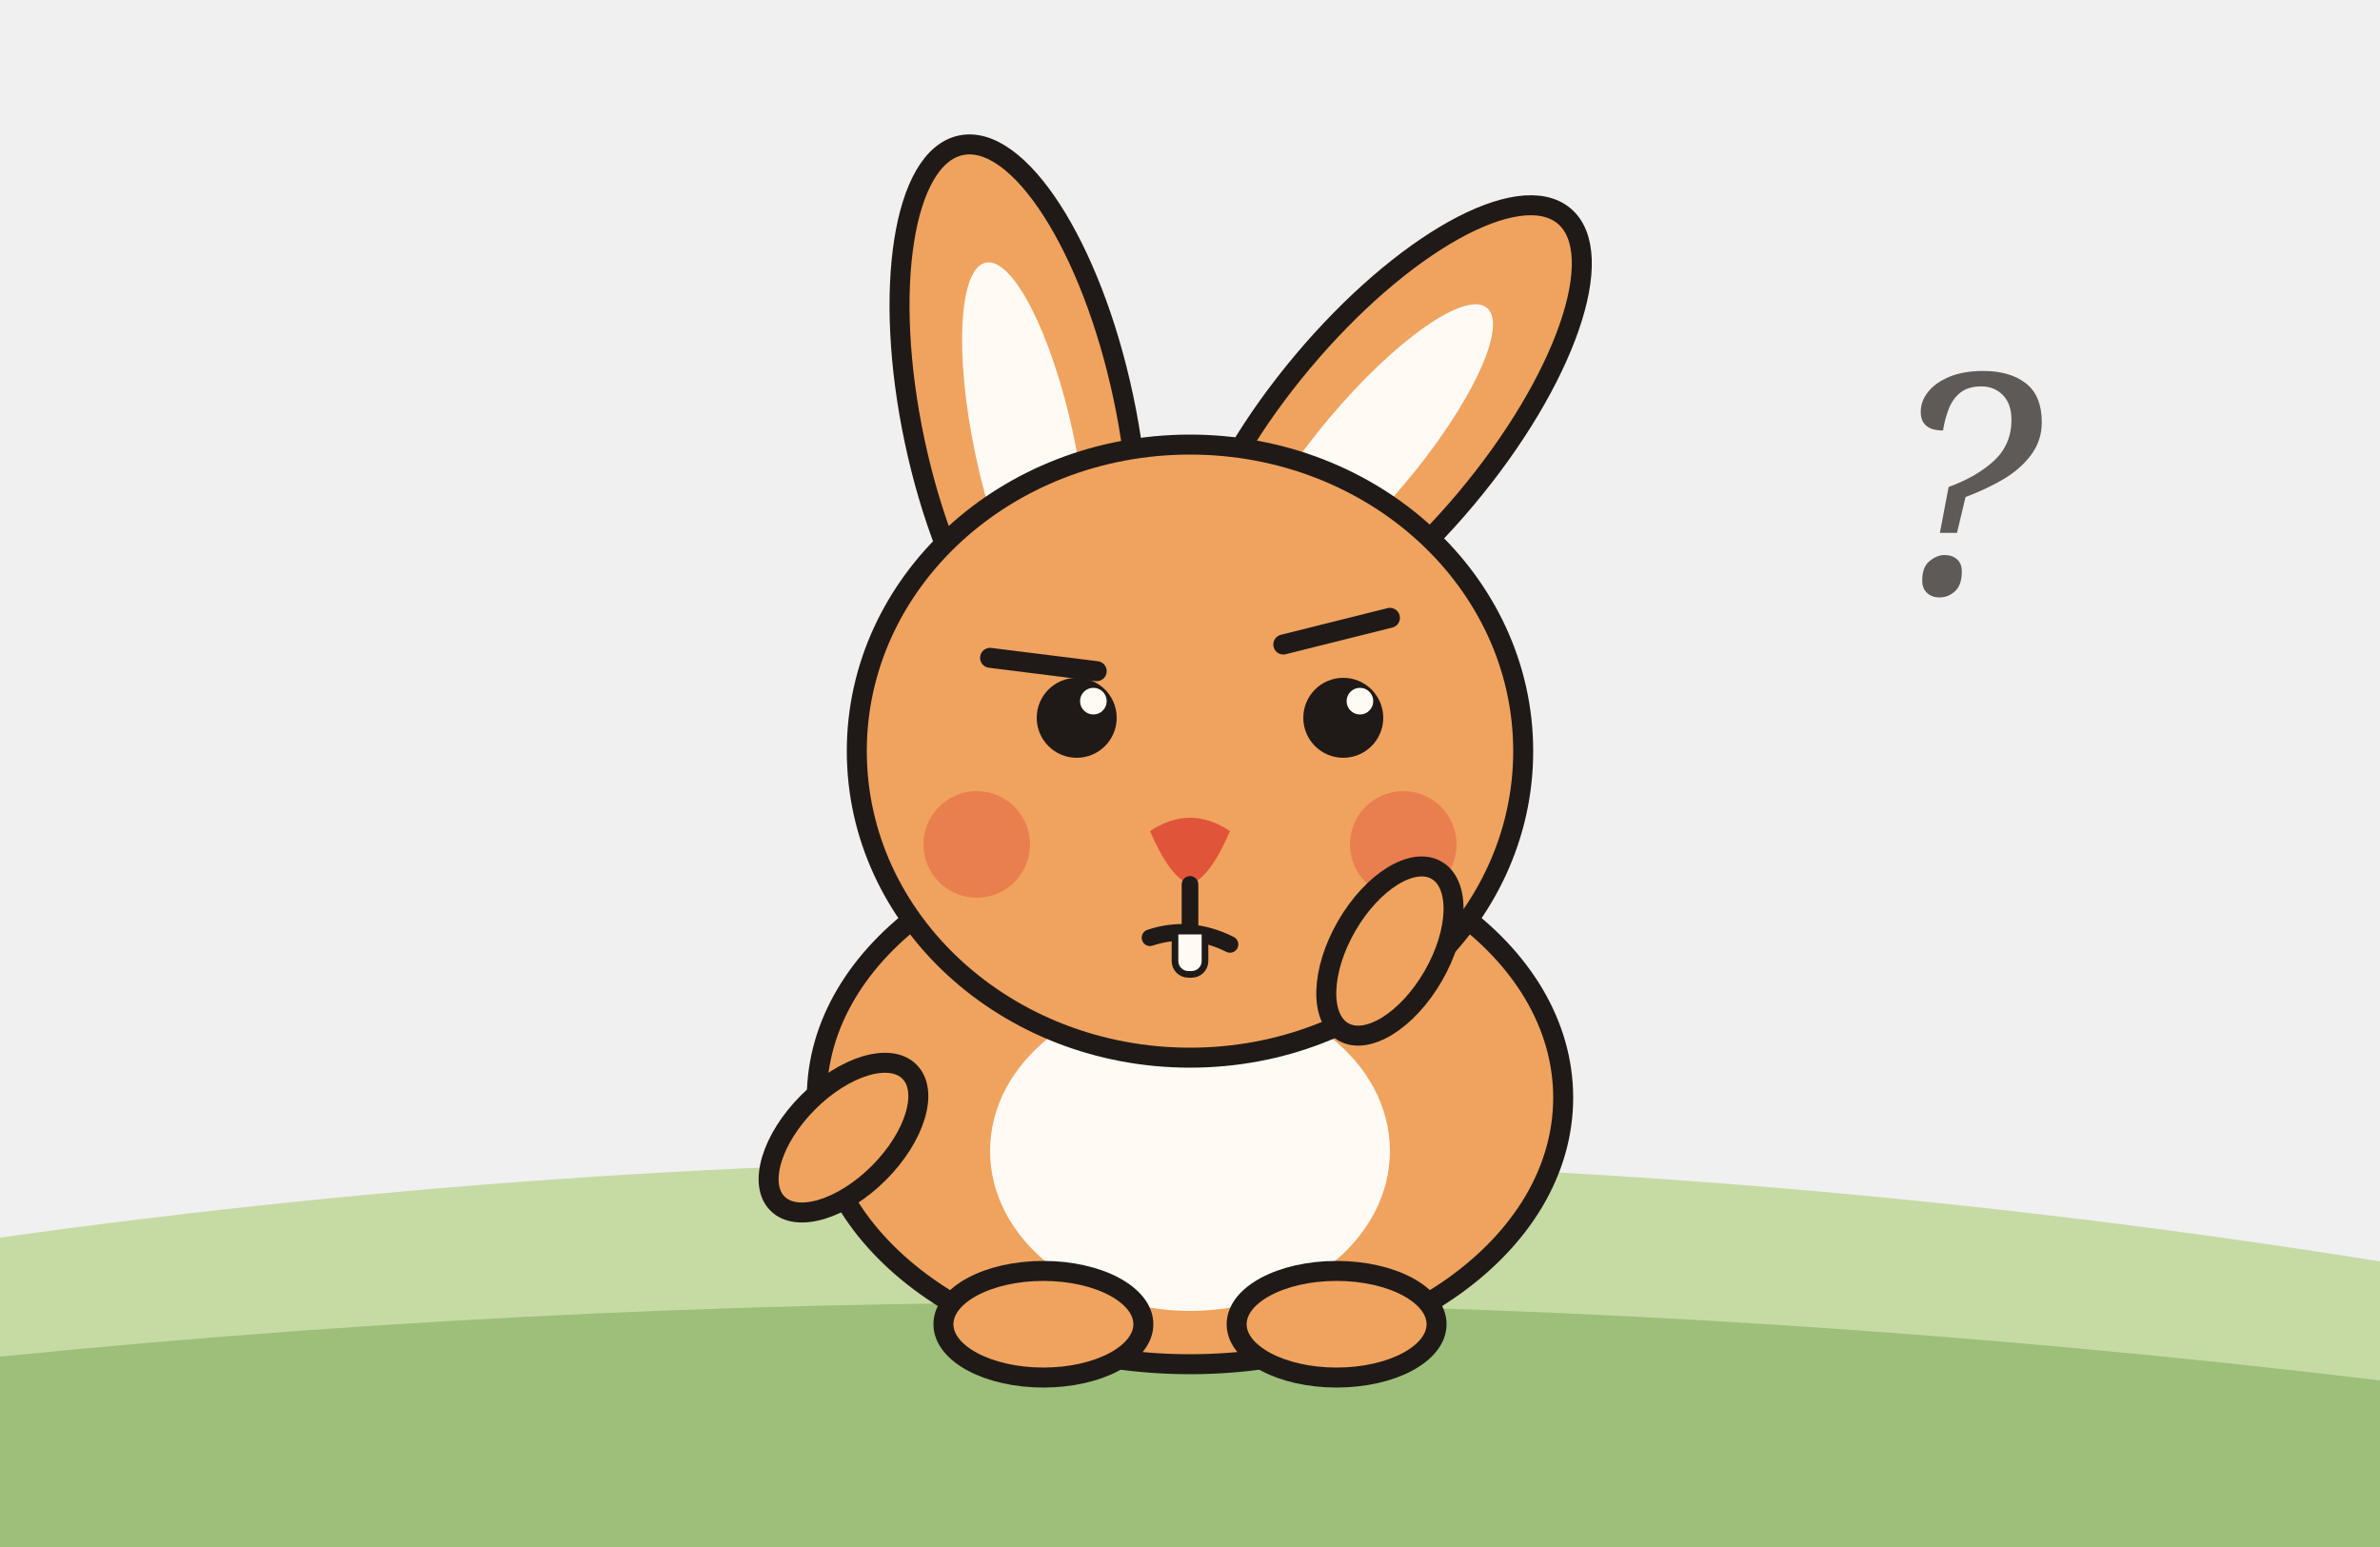
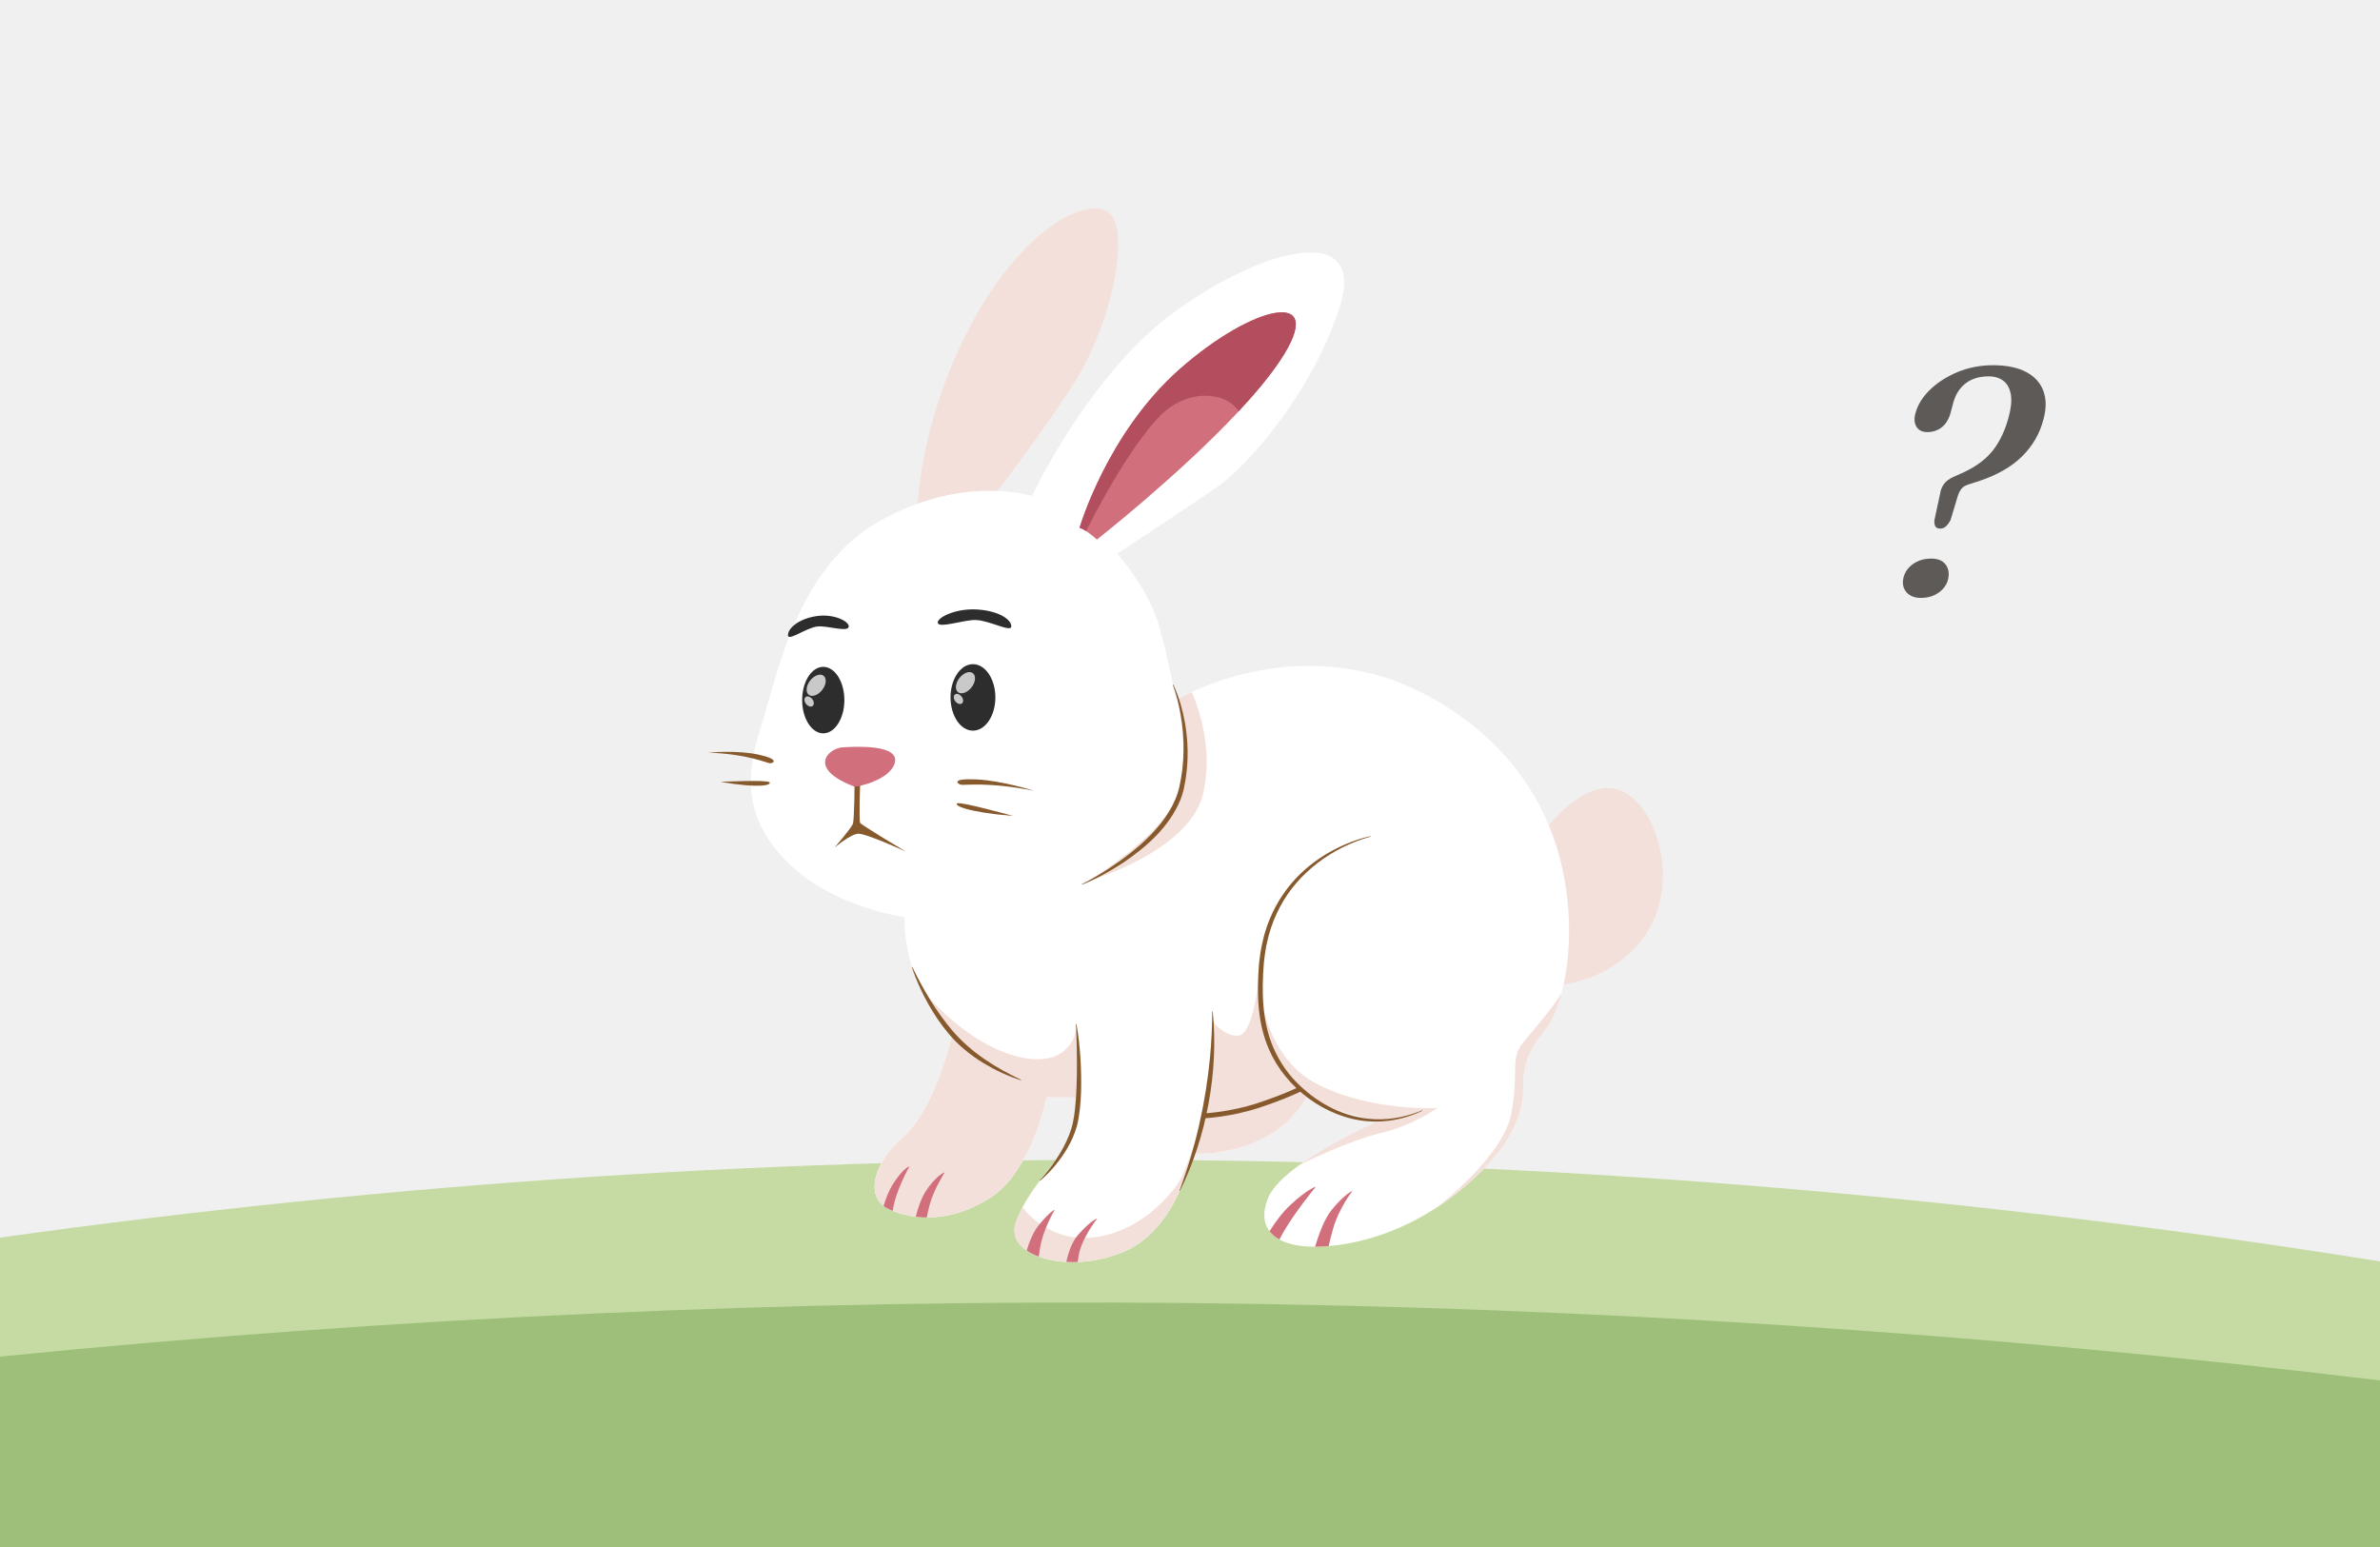
<svg xmlns="http://www.w3.org/2000/svg" viewBox="0 0 200 130" width="200" height="130">
  <path d="M0 104 Q100 90 200 106 V130 H0 Z" fill="#C6DBA4" />
  <path d="M0 114 Q100 104 200 116 V130 H0 Z" fill="#9DBF7A" />
-   <g transform="translate(44 6) scale(0.56)">
-     <g transform="rotate(-12 76 60)">
-       <ellipse cx="76" cy="52" rx="16" ry="42" fill="#F0A35E" stroke="#1F1A17" stroke-width="3" />
-       <ellipse cx="76" cy="56" rx="7.5" ry="28" fill="#FFFBF4" />
-     </g>
-     <g transform="rotate(40 124 60)">
-       <ellipse cx="124" cy="52" rx="16" ry="42" fill="#F0A35E" stroke="#1F1A17" stroke-width="3" />
-       <ellipse cx="124" cy="56" rx="7.5" ry="28" fill="#FFFBF4" />
-     </g>
-     <ellipse cx="100" cy="154" rx="56" ry="40" fill="#F0A35E" stroke="#1F1A17" stroke-width="3" />
-     <ellipse cx="100" cy="162" rx="30" ry="24" fill="#FFFBF4" />
-     <ellipse cx="78" cy="188" rx="15" ry="8" fill="#F0A35E" stroke="#1F1A17" stroke-width="3" />
-     <ellipse cx="122" cy="188" rx="15" ry="8" fill="#F0A35E" stroke="#1F1A17" stroke-width="3" />
-     <ellipse cx="100" cy="102" rx="50" ry="46" fill="#F0A35E" stroke="#1F1A17" stroke-width="3" />
-     <circle cx="68" cy="116" r="8" fill="#E0553A" opacity="0.45" />
-     <circle cx="132" cy="116" r="8" fill="#E0553A" opacity="0.45" />
-     <path d="M70 88 L86 90" stroke="#1F1A17" stroke-width="3" stroke-linecap="round" />
-     <path d="M114 86 L130 82" stroke="#1F1A17" stroke-width="3" stroke-linecap="round" />
-     <path d="M77 97 a6 6 0 1 0 12 0 a6 6 0 1 0 -12 0 Z" fill="#1F1A17" />
-     <path d="M117 97 a6 6 0 1 0 12 0 a6 6 0 1 0 -12 0 Z" fill="#1F1A17" />
-     <circle cx="85.5" cy="94.5" r="2" fill="#FFFBF4" />
-     <circle cx="125.5" cy="94.5" r="2" fill="#FFFBF4" />
-     <path d="M94 114 Q100 110 106 114 Q103 121 100 122 Q97 121 94 114 Z" fill="#E0553A" />
-     <path d="M100 122 v6 M94 130 q6 -2 12 1" fill="none" stroke="#1F1A17" stroke-width="2.5" stroke-linecap="round" stroke-linejoin="round" />
-     <path d="M97.75 129 h4.5 v4.5 a2 2 0 0 1 -2 2 h-0.5 a2 2 0 0 1 -2 -2 Z" fill="#FFFBF4" stroke="#1F1A17" stroke-width="1" stroke-linejoin="round" />
-     <g transform="translate(48 146) rotate(45 0 14)">
-       <ellipse cx="0" cy="14" rx="7.5" ry="14" fill="#F0A35E" stroke="#1F1A17" stroke-width="3" />
-     </g>
-     <g transform="translate(130 118) rotate(30 0 14)">
-       <ellipse cx="0" cy="14" rx="7.5" ry="14" fill="#F0A35E" stroke="#1F1A17" stroke-width="3" />
+   <g transform="translate(44 6) scale(0.56)" class="bunny">
+     <g class="bunny" transform="translate(27.200 -2.990) scale(0.014667)">
+       <g>
+         <g transform="matrix(8.36339,0,0,8.36339,-16069.9,-3364.71)">
+         </g>
+         <g transform="matrix(8.36339,0,0,8.36339,-16069.9,-3364.71)">
+           <path d="M2928.96,1381.87C2928.96,1381.87 2983.43,1293.79 3034.43,1304.22C3085.42,1314.65 3119.04,1423.59 3068.04,1488.5C3017.04,1553.4 2939.39,1545.29 2939.39,1545.29L2928.96,1381.87Z" fill="#f4e0db" fill-rule="nonzero" />
+         </g>
+         <g transform="matrix(8.36339,0,0,8.36339,-16069.9,-3364.71)">
+           <path d="M2181.42,966.03C2181.42,966.03 2181.42,868.439 2239.36,751.381C2297.31,634.324 2373.81,584.487 2409.74,596.077C2445.66,607.667 2422.48,731.679 2371.49,810.49C2320.49,889.301 2259.07,966.03 2259.07,966.03L2181.42,966.03Z" fill="#f4e0db" fill-rule="nonzero" />
+         </g>
+         <g transform="matrix(8.36339,0,0,8.36339,-16069.9,-3364.71)">
+           <path d="M2969.69,1553.5C2964.59,1573.11 2957.67,1588.88 2949.83,1598.98C2944.38,1606.01 2929.51,1621.86 2924.32,1647.27C2920.62,1665.43 2924.68,1674.67 2919.69,1695.56C2919.69,1695.56 2915.39,1713.56 2902.3,1734.78C2892.43,1750.8 2863.07,1786.06 2817.7,1815.85C2785.03,1837.29 2744.04,1855.9 2696.01,1862.47C2692.06,1863 2688.24,1863.43 2684.53,1863.75C2678.68,1864.27 2673.13,1864.52 2667.9,1864.52C2649.39,1864.52 2634.76,1861.4 2624.36,1855.67C2619.28,1852.88 2615.21,1849.46 2612.2,1845.48C2604.41,1835.22 2603.64,1821.21 2610.62,1804.52C2616.07,1791.48 2630.76,1777.64 2648.5,1764.72L2648.52,1764.72C2688.61,1735.52 2744.3,1711.03 2744.3,1711.03C2744.3,1711.03 2710.3,1702.53 2694.84,1697.12C2679.39,1691.7 2657.76,1680.12 2657.76,1680.12C2657.76,1680.12 2644.62,1712.57 2601.35,1733.43C2558.09,1754.28 2517.13,1750.43 2517.13,1750.43C2517.13,1750.43 2500.14,1844.69 2431.37,1871.74C2413.23,1878.87 2394.74,1882.46 2377.63,1883.15C2372.84,1883.36 2368.18,1883.33 2363.65,1883.09C2351.07,1882.43 2339.57,1880.15 2329.91,1876.56C2324.34,1874.51 2319.38,1872 2315.19,1869.13C2303.09,1860.81 2297.36,1849.34 2301.57,1836.19C2303.76,1829.32 2306.67,1822.66 2310.05,1816.2L2310.1,1816.11C2311.84,1812.8 2313.68,1809.54 2315.63,1806.32L2315.66,1806.26C2331.26,1780.64 2352.67,1758.64 2363.38,1741.15C2372.72,1725.89 2376.12,1706.24 2377.36,1693.99C2378.05,1687.01 2378.05,1682.43 2378.05,1682.43C2378.05,1682.43 2370.32,1681.66 2354.88,1681.66L2339.42,1681.66C2339.42,1681.66 2321.65,1772.05 2270.66,1804.52C2242.39,1822.51 2215.78,1828.86 2192.94,1828.7C2188.29,1828.69 2183.8,1828.39 2179.49,1827.86C2168.96,1826.58 2159.47,1823.96 2151.27,1820.61C2149.53,1819.92 2147.87,1819.18 2146.26,1818.42C2143.97,1817.34 2141.89,1816.07 2140.07,1814.63C2119.69,1798.68 2127.88,1762.24 2164.03,1730.34C2203.44,1695.56 2223.52,1607.48 2223.52,1607.48C2223.52,1607.48 2200.09,1580.32 2184.62,1547.65C2181.46,1540.97 2178.63,1534.07 2176.4,1527.12C2163.26,1486.18 2165.76,1461.25 2165.76,1461.25C2165.76,1461.25 2077.49,1449.86 2021.09,1392.69C1964.68,1335.51 1973.18,1279.62 1991.73,1222.57C2010.27,1165.53 2033.46,1033.4 2136.22,976.22C2238.98,919.041 2321.65,946.098 2321.65,946.098C2321.65,946.098 2392.35,794.259 2500.14,717.769C2607.92,641.279 2733.09,609.987 2697.17,717.769C2661.24,825.55 2582.42,912.125 2545.34,937.212C2508.24,962.314 2425.96,1016.78 2425.96,1016.78C2425.96,1016.78 2465.37,1060.5 2478.12,1108.19C2490.87,1155.87 2497.82,1195.8 2497.82,1195.8C2498.96,1195.16 2500.44,1194.33 2502.26,1193.37C2505.93,1191.4 2510.94,1188.82 2517.16,1185.93C2557.54,1167.17 2648.96,1134.98 2755.11,1168.62C2770.16,1173.39 2906.29,1219.08 2958.31,1360.19C2983.78,1429.28 2982.63,1503.73 2969.69,1553.5Z" fill="white" fill-rule="nonzero" />
+         </g>
+         <g transform="matrix(8.36339,0,0,8.36339,-16069.9,-3364.71)">
+           <path d="M2339.42,1681.66C2339.42,1681.66 2321.65,1772.05 2270.66,1804.52C2219.66,1836.96 2174.07,1831.56 2146.26,1818.42C2118.45,1805.29 2124.62,1765.11 2164.03,1730.34C2203.44,1695.56 2223.52,1607.48 2223.52,1607.48C2223.52,1607.48 2200.09,1580.32 2184.62,1547.65C2203.22,1569.7 2246.64,1615.31 2299.05,1630.48C2369.17,1650.75 2376.06,1598.61 2376.06,1598.61C2376.06,1598.61 2384.82,1675.1 2380.19,1687.83C2379.74,1689.03 2378.77,1691.15 2377.36,1693.99C2378.05,1687.01 2378.05,1682.43 2378.05,1682.43C2378.05,1682.43 2370.32,1681.66 2354.88,1681.66L2339.42,1681.66Z" fill="#f4e0db" fill-rule="nonzero" />
+         </g>
+         <g transform="matrix(8.36339,0,0,8.36339,-16069.9,-3364.71)">
+           <path d="M2817.7,1694.59C2817.7,1694.59 2788.14,1716.24 2748.15,1725.51C2708.6,1734.68 2649.76,1764.09 2648.52,1764.72C2688.61,1735.52 2744.3,1711.03 2744.3,1711.03C2744.3,1711.03 2710.3,1702.53 2694.84,1697.12C2679.39,1691.7 2657.76,1680.12 2657.76,1680.12C2657.76,1680.12 2644.62,1712.57 2601.35,1733.43C2558.09,1754.28 2517.13,1750.43 2517.13,1750.43C2517.13,1750.43 2500.14,1844.69 2431.37,1871.74C2362.61,1898.78 2289.2,1874.83 2301.57,1836.19C2303.76,1829.33 2306.68,1822.66 2310.05,1816.2C2310.09,1816.26 2340.82,1859.94 2397.57,1853C2454.35,1846.04 2491.75,1801.13 2502.26,1783.59C2512.77,1766.04 2538.38,1683.79 2538.38,1683.79L2542.44,1588.75C2542.44,1588.75 2558.09,1608.46 2574.89,1606.13C2591.69,1603.82 2598.8,1540.02 2598.8,1540.02C2598.8,1540.02 2603.29,1631.63 2671.09,1665.83C2738.88,1700.01 2817.7,1694.59 2817.7,1694.59Z" fill="#f4e0db" fill-rule="nonzero" />
+         </g>
+         <g transform="matrix(8.36339,0,0,8.36339,-16069.9,-3364.71)">
+           <path d="M2310.1,1816.12L2310.05,1816.2L2310.1,1816.12Z" fill="#f4e0db" fill-rule="nonzero" />
+         </g>
+         <g transform="matrix(8.36339,0,0,8.36339,-16069.9,-3364.71)">
+           <path d="M2969.69,1553.5C2964.59,1573.11 2957.67,1588.88 2949.83,1598.98C2944.38,1606.01 2929.51,1621.86 2924.32,1647.27C2920.62,1665.43 2924.68,1674.67 2919.69,1695.56C2919.69,1695.56 2915.39,1713.56 2902.3,1734.78C2892.43,1750.8 2863.07,1786.06 2817.7,1815.85L2817.7,1815.83C2817.7,1815.83 2896.51,1754.88 2907.32,1704.36C2918.15,1653.85 2905.78,1634.52 2922.01,1615.21C2938.23,1595.9 2961.72,1568.35 2969.67,1553.53L2969.69,1553.5Z" fill="#f4e0db" fill-rule="nonzero" />
+         </g>
+         <g transform="matrix(8.36339,0,0,8.36339,-16069.9,-3364.71)">
+           <path d="M2531.05,1310.01C2514.95,1380.53 2392.57,1416.59 2390.66,1417.14C2392.54,1415.97 2482.55,1360.06 2499.36,1312.88C2516.21,1265.61 2499.65,1196.2 2499.41,1194.98C2503.08,1193.01 2510.94,1188.82 2517.16,1185.93C2526.22,1206.87 2543.3,1256.29 2531.05,1310.01Z" fill="#f4e0db" fill-rule="nonzero" />
+         </g>
+         <g transform="matrix(8.36339,0,0,8.36339,-16069.9,-3364.71)">
+           <path d="M2376.04,1592.01C2380.74,1619.35 2382.39,1647.29 2381.64,1675.01C2381.16,1689.02 2380,1703.45 2376.57,1717.08C2373.77,1726.61 2369.74,1735.79 2364.66,1744.32C2355.84,1759.08 2344.65,1772.71 2331.5,1783.79L2331.07,1783.38C2342.49,1770.9 2352.55,1757.04 2360.5,1742.1C2365.38,1732.75 2369.51,1722.89 2371.69,1712.56C2373.93,1702.39 2374.74,1691.46 2375.53,1681.08C2376.02,1672.99 2376.38,1663.78 2376.51,1655.66C2376.88,1634.46 2376.44,1613.23 2375.44,1592.05L2376.04,1592.01Z" fill="#875a2e" fill-rule="nonzero" />
+         </g>
+         <g transform="matrix(8.36339,0,0,8.36339,-16069.9,-3364.71)">
+           <path d="M2175.19,1522.23C2188.67,1549.96 2204.35,1576.74 2224.37,1600.22C2247.03,1626.84 2276.87,1645.43 2308.41,1660.32L2308.24,1660.89C2292.3,1655.89 2277.1,1648.77 2262.81,1640.16C2246.77,1630.47 2231.88,1618.5 2219.85,1604.05C2210.44,1592.95 2202.18,1580.68 2195.03,1568.02C2186.84,1553.49 2179.84,1538.26 2174.62,1522.41L2175.19,1522.23Z" fill="#875a2e" fill-rule="nonzero" />
+         </g>
+         <g transform="matrix(8.36339,0,0,8.36339,-16069.9,-3364.71)">
+           <path d="M2542.74,1576.58C2550.21,1649.19 2535.19,1730.93 2502.54,1796.23L2501.98,1796.01C2521.72,1743.53 2534.15,1688.37 2539.46,1632.57C2541.21,1613.96 2542.08,1595.27 2542.14,1576.58L2542.74,1576.58Z" fill="#875a2e" fill-rule="nonzero" />
+         </g>
+         <g transform="matrix(8.36339,0,0,8.36339,-16069.9,-3364.71)">
+           <path d="M2735.85,1362.85C2689.66,1375.56 2647.17,1406.45 2624.83,1449.15C2622.58,1453.31 2619.62,1459.95 2617.72,1464.36C2617.15,1466 2614.59,1472.78 2614.09,1474.21C2613.21,1477.08 2611.95,1481.39 2611.08,1484.28C2610.1,1488.37 2609.1,1492.45 2608.25,1496.57C2607.78,1499.57 2606.53,1506.13 2606.25,1509.04C2606.03,1511.14 2605.52,1515.32 2605.29,1517.42C2602.53,1552.16 2602.92,1588.54 2616.94,1620.97C2623.57,1636.26 2632.74,1650.46 2644.36,1662.43C2667.72,1686.5 2698.51,1704.25 2732.27,1707.84C2754.92,1710.5 2778.05,1706.44 2799.03,1697.61L2799.28,1698.16C2778.49,1708.13 2755.07,1712.88 2732.01,1710.99C2680.73,1706.76 2632,1670.27 2611.65,1623.27C2597.49,1591.27 2596.64,1555.52 2599.17,1521.15C2599.27,1518.67 2599.82,1515.04 2600.09,1512.55C2601.13,1502.74 2603.35,1492.35 2605.87,1482.82C2616.67,1444.43 2639.66,1412.3 2672.7,1389.88C2686.99,1380.12 2702.67,1372.4 2719.05,1366.85C2724.53,1365.02 2730.07,1363.41 2735.74,1362.26L2735.85,1362.85Z" fill="#875a2e" fill-rule="nonzero" />
+         </g>
+         <g transform="matrix(8.36339,0,0,8.36339,-16069.9,-3364.71)">
+           <path d="M2532.43,1707.35C2532.59,1707.34 2564.94,1705.9 2599.59,1694.46C2633.94,1683.1 2651.47,1674.06 2651.6,1673.99L2648.85,1668.66L2648.81,1668.68C2647.88,1669.15 2630.67,1677.86 2597.7,1688.76C2580.84,1694.34 2564.41,1697.5 2552.22,1699.25C2546.13,1700.13 2541.09,1700.66 2537.59,1700.97C2535.84,1701.12 2534.48,1701.22 2533.55,1701.28C2533.09,1701.31 2532.74,1701.33 2532.5,1701.34C2532.39,1701.35 2532.3,1701.35 2532.24,1701.36L2532.16,1701.36L2532.43,1707.35Z" fill="#875a2e" fill-rule="nonzero" />
+         </g>
+         <g transform="matrix(8.36339,0,0,8.36339,-16069.9,-3364.71)">
+           <path d="M2111.43,1295.81C2111.43,1295.81 2109.82,1343.04 2111.43,1345.94C2113.04,1348.84 2167.22,1381 2167.22,1381C2167.22,1381 2118.54,1358.69 2108.98,1359.27C2099.42,1359.85 2080,1376.36 2080,1376.36C2080,1376.36 2100.87,1352.03 2102.6,1347.1C2104.34,1342.17 2104.63,1295.81 2104.63,1295.81L2111.43,1295.81Z" fill="#875a2e" fill-rule="nonzero" />
+         </g>
+         <g transform="matrix(8.36339,0,0,8.36339,-16069.9,-3364.71)">
+           <path d="M2494.47,1176.8C2501.28,1191.07 2505.59,1206.54 2508.52,1222.05C2512.82,1245.55 2513.26,1270 2509.42,1293.61C2508.84,1296.53 2507.96,1301.35 2507.38,1304.27C2507.18,1305.04 2506.63,1307.09 2506.43,1307.89C2505.67,1311.15 2504.44,1314.22 2503.38,1317.37C2490.03,1350.44 2461.85,1375.41 2432.93,1394.88C2417.07,1405.25 2400.41,1414.51 2382.82,1421.55L2382.56,1421C2393.73,1415.37 2404.56,1409.01 2415.07,1402.21C2450.45,1378.99 2492.06,1344.81 2501.95,1301.81C2508.4,1272.82 2508.64,1242.48 2503.48,1213.27C2501.26,1200.97 2498.31,1188.73 2493.92,1177.02L2494.47,1176.8Z" fill="#875a2e" fill-rule="nonzero" />
+         </g>
+         <g transform="matrix(8.36339,0,0,8.36339,-16069.9,-3364.71)">
+           <path d="M2625.31,780.234C2612.28,799.797 2594.42,821.152 2574.4,842.596C2501.82,920.359 2401.04,999.411 2401.04,999.411C2401.04,999.411 2394.57,993.339 2387.81,989.015C2385.06,987.223 2382.25,985.742 2379.83,985.076C2379.83,985.076 2413.21,869.593 2502.45,790.793C2591.69,711.978 2685.57,689.72 2625.31,780.234Z" fill="#d1707c" fill-rule="nonzero" />
+         </g>
+         <g transform="matrix(8.36339,0,0,8.36339,-16069.9,-3364.71)">
+           <path d="M2625.31,780.234C2612.28,799.797 2594.42,821.152 2574.4,842.596C2561.65,820.19 2512.23,811.111 2475.41,851.052C2438.82,890.756 2401.22,962.344 2387.81,989.015C2385.06,987.223 2382.25,985.742 2379.83,985.076C2379.83,985.076 2413.21,869.593 2502.45,790.793C2591.69,711.978 2685.57,689.72 2625.31,780.234Z" fill="#b34e5f" fill-rule="nonzero" />
+         </g>
+         <g transform="matrix(8.36339,0,0,8.36339,-16069.9,-3364.71)">
+           <path d="M2104.15,1301.51C2107.04,1302.61 2149.35,1293.4 2153.99,1271.77C2158.62,1250.13 2107.24,1252.45 2089.86,1253.61C2072.47,1254.77 2046.2,1279.49 2104.15,1301.51Z" fill="#d1707c" fill-rule="nonzero" />
+         </g>
+         <g transform="matrix(8.36339,0,0,8.36339,-16069.9,-3364.71)">
+           <path d="M2092.12,1195.78C2092.12,1218.24 2080.56,1236.45 2066.3,1236.45C2052.04,1236.45 2040.48,1218.24 2040.48,1195.78C2040.48,1173.32 2052.04,1155.11 2066.3,1155.11C2080.56,1155.11 2092.12,1173.32 2092.12,1195.78Z" fill="#2c2d2c" fill-rule="nonzero" />
+         </g>
+         <g transform="matrix(8.36339,0,0,8.36339,-16069.9,-3364.71)">
+           <path d="M2065,1183.4C2059.99,1189.82 2052.63,1192.45 2048.55,1189.27C2044.48,1186.09 2045.23,1178.31 2050.24,1171.89C2055.25,1165.47 2062.61,1162.84 2066.69,1166.02C2070.77,1169.2 2070.01,1176.98 2065,1183.4Z" fill="#c9c9c9" fill-rule="nonzero" />
+         </g>
+         <g transform="matrix(8.36339,0,0,8.36339,-16069.9,-3364.71)">
+           <path d="M2052.79,1194.53C2055.17,1197.54 2055.41,1201.31 2053.33,1202.96C2051.25,1204.61 2047.63,1203.5 2045.25,1200.5C2042.87,1197.49 2042.63,1193.71 2044.71,1192.07C2046.8,1190.42 2050.41,1191.52 2052.79,1194.53Z" fill="#c9c9c9" fill-rule="nonzero" />
+         </g>
+         <g transform="matrix(8.36339,0,0,8.36339,-16069.9,-3364.71)">
+           <path d="M2276.84,1192.5C2276.84,1214.96 2264.56,1233.17 2249.41,1233.17C2234.27,1233.17 2221.99,1214.96 2221.99,1192.5C2221.99,1170.04 2234.27,1151.83 2249.41,1151.83C2264.56,1151.83 2276.84,1170.04 2276.84,1192.5Z" fill="#2c2d2c" fill-rule="nonzero" />
+         </g>
+         <g transform="matrix(8.36339,0,0,8.36339,-16069.9,-3364.71)">
+           <path d="M2247.65,1180.26C2242.64,1186.68 2235.28,1189.31 2231.2,1186.13C2227.12,1182.95 2227.88,1175.17 2232.89,1168.75C2237.9,1162.33 2245.26,1159.7 2249.34,1162.88C2253.41,1166.06 2252.66,1173.84 2247.65,1180.26Z" fill="#c9c9c9" fill-rule="nonzero" />
+         </g>
+         <g transform="matrix(8.36339,0,0,8.36339,-16069.9,-3364.71)">
+           <path d="M2235.44,1191.39C2237.82,1194.4 2238.06,1198.17 2235.98,1199.82C2233.9,1201.47 2230.28,1200.36 2227.9,1197.36C2225.52,1194.35 2225.28,1190.58 2227.36,1188.93C2229.44,1187.28 2233.06,1188.39 2235.44,1191.39Z" fill="#c9c9c9" fill-rule="nonzero" />
+         </g>
+         <g transform="matrix(8.36339,0,0,8.36339,-16069.9,-3364.71)">
+           <path d="M2059,1105.76C2070.68,1104.34 2095.01,1112.78 2097.34,1106.61C2099.66,1100.44 2080.14,1089.5 2057.51,1093.11C2034.88,1096.71 2023.05,1108.56 2023.15,1116.42C2023.25,1124.28 2045.01,1107.47 2059,1105.76Z" fill="#2c2d2c" fill-rule="nonzero" />
+         </g>
+         <g transform="matrix(8.36339,0,0,8.36339,-16069.9,-3364.71)">
+           <path d="M2252.91,1097.8C2238.78,1097.34 2209.43,1107.85 2206.57,1101.84C2203.72,1095.82 2227.23,1083.2 2254.61,1084.95C2282,1086.69 2296.39,1097.63 2296.33,1105.54C2296.27,1113.46 2269.83,1098.35 2252.91,1097.8Z" fill="#2c2d2c" fill-rule="nonzero" />
+         </g>
+         <g transform="matrix(8.36339,0,0,8.36339,-16069.9,-3364.71)">
+           <path d="M2171.84,1766.09C2171.32,1767.01 2154.42,1796.59 2151.28,1820.54L2151.27,1820.61C2149.53,1819.92 2147.87,1819.18 2146.26,1818.42C2143.97,1817.34 2141.89,1816.07 2140.07,1814.63C2142.91,1805.3 2146.72,1795.41 2151.58,1787.8C2163.93,1768.43 2171.38,1766.21 2171.84,1766.09Z" fill="#d1707c" fill-rule="nonzero" />
+         </g>
+         <g transform="matrix(8.36339,0,0,8.36339,-16069.9,-3364.71)">
+           <path d="M2215.01,1773.33C2214.61,1773.95 2201.6,1794.18 2196.48,1813.15C2195.16,1818.02 2193.98,1823.38 2192.94,1828.7C2188.29,1828.69 2183.8,1828.39 2179.49,1827.86C2182.08,1817.27 2185.98,1805.41 2191.56,1796.79C2204.12,1777.4 2214.68,1773.43 2215.01,1773.33Z" fill="#d1707c" fill-rule="nonzero" />
+         </g>
+         <g transform="matrix(8.36339,0,0,8.36339,-16069.9,-3364.71)">
+           <path d="M2349.47,1819.39C2349.47,1819.39 2334.84,1843.44 2331.29,1867.19C2330.77,1870.63 2330.31,1873.75 2329.91,1876.56C2324.34,1874.51 2319.38,1872 2315.19,1869.13C2318.33,1858.47 2323.13,1846.32 2330.06,1837.93C2345.12,1819.68 2349.47,1819.39 2349.47,1819.39Z" fill="#d1707c" fill-rule="nonzero" />
+         </g>
+         <g transform="matrix(8.36339,0,0,8.36339,-16069.9,-3364.71)">
+           <path d="M2401.6,1829.83C2401.01,1830.57 2382.16,1854.48 2378.74,1875.3C2378.28,1878.09 2377.91,1880.71 2377.63,1883.15C2372.84,1883.36 2368.18,1883.33 2363.65,1883.09C2366.02,1871.87 2370.35,1858.6 2378.16,1849.8C2393.59,1832.4 2401.14,1829.96 2401.6,1829.83Z" fill="#d1707c" fill-rule="nonzero" />
+         </g>
+         <g transform="matrix(8.36339,0,0,8.36339,-16069.9,-3364.71)">
+           <path d="M2668.97,1791C2668.97,1791 2640.37,1825.37 2626.47,1851.64C2625.74,1853.02 2625.03,1854.36 2624.36,1855.67C2619.28,1852.88 2615.21,1849.46 2612.2,1845.48C2619.42,1834.24 2628.21,1822.21 2637.28,1813.79C2659.3,1793.31 2668.97,1791 2668.97,1791Z" fill="#d1707c" fill-rule="nonzero" />
+         </g>
+         <g transform="matrix(8.36339,0,0,8.36339,-16069.9,-3364.71)">
+           <path d="M2713.77,1796.13C2713.28,1796.76 2697.43,1816.99 2690.2,1841.66C2688,1849.2 2686.12,1856.79 2684.53,1863.75C2678.68,1864.27 2673.13,1864.52 2667.9,1864.52C2672.45,1849.34 2679.45,1830.21 2688.28,1819.39C2704.11,1799.98 2713.32,1796.3 2713.77,1796.13Z" fill="#d1707c" fill-rule="nonzero" />
+         </g>
+         <g transform="matrix(8.36339,0,0,8.36339,-16069.9,-3364.71)">
+           <path d="M1925.76,1260.01C1925.76,1260.01 1960.81,1256.78 1987.01,1262.47C2013.21,1268.16 2005.37,1272.88 2001.68,1273.11C1997.99,1273.35 1976.36,1262.04 1925.76,1260.01Z" fill="#875a2e" fill-rule="nonzero" />
+         </g>
+         <g transform="matrix(8.36339,0,0,8.36339,-16069.9,-3364.71)">
+           <path d="M1940.55,1295.79C1940.55,1295.79 1997.2,1293.04 2000.47,1296.26C2003.74,1299.49 1989.57,1304.33 1940.55,1295.79Z" fill="#875a2e" fill-rule="nonzero" />
+         </g>
+         <g transform="matrix(8.36339,0,0,8.36339,-16069.9,-3364.71)">
+           <path d="M2324.17,1306.73C2324.17,1306.73 2284.96,1294.26 2253.71,1292.82C2222.45,1291.38 2230.26,1298.04 2234.42,1299.25C2238.57,1300.47 2265.96,1295.24 2324.17,1306.73Z" fill="#875a2e" fill-rule="nonzero" />
+         </g>
+         <g transform="matrix(8.36339,0,0,8.36339,-16069.9,-3364.71)">
+           <path d="M2298.72,1337.54C2298.72,1337.54 2234.75,1319.79 2230.25,1322.06C2225.75,1324.32 2240.75,1332.79 2298.72,1337.54Z" fill="#875a2e" fill-rule="nonzero" />
+         </g>
+       </g>
    </g>
  </g>
-   <text x="158" y="50" font-family="Fraunces, Georgia, serif" font-style="italic" font-size="26" fill="#1F1A17" opacity="0.7">?</text>
+   <path d="M163.039 41.461 162.557 43.708Q162.524 44.053 162.639 44.237Q162.754 44.421 163.031 44.421Q163.297 44.421 163.499 44.253Q163.702 44.085 163.912 43.698L164.536 41.629Q164.66 41.275 164.857 41.043Q165.054 40.812 165.471 40.694L166.253 40.443Q168.589 39.671 169.922 38.352Q171.255 37.033 171.716 35.251Q172.092 33.875 171.711 32.849Q171.331 31.823 170.259 31.257Q169.187 30.692 167.477 30.692Q165.884 30.692 164.502 31.267Q163.121 31.842 162.182 32.757Q161.244 33.672 160.965 34.718Q160.77 35.414 161.048 35.862Q161.325 36.31 161.951 36.31Q162.659 36.31 163.168 35.91Q163.677 35.51 163.9 34.742L164.144 33.831Q164.433 32.785 165.191 32.206Q165.949 31.627 167.105 31.627Q167.864 31.627 168.351 32Q168.837 32.373 168.974 33.126Q169.111 33.879 168.8 35.031Q168.37 36.665 167.521 37.786Q166.672 38.906 165.054 39.674L164.157 40.076Q163.625 40.319 163.371 40.654Q163.118 40.989 163.039 41.461ZM161.431 50.244Q160.661 50.244 160.255 49.818Q159.849 49.393 159.917 48.765Q159.971 48.269 160.28 47.854Q160.59 47.44 161.108 47.19Q161.625 46.94 162.279 46.94Q163.071 46.94 163.444 47.374Q163.818 47.809 163.743 48.457Q163.697 48.934 163.393 49.341Q163.089 49.748 162.584 49.996Q162.078 50.244 161.431 50.244Z" fill="#1F1A17" opacity="0.7" />
</svg>
